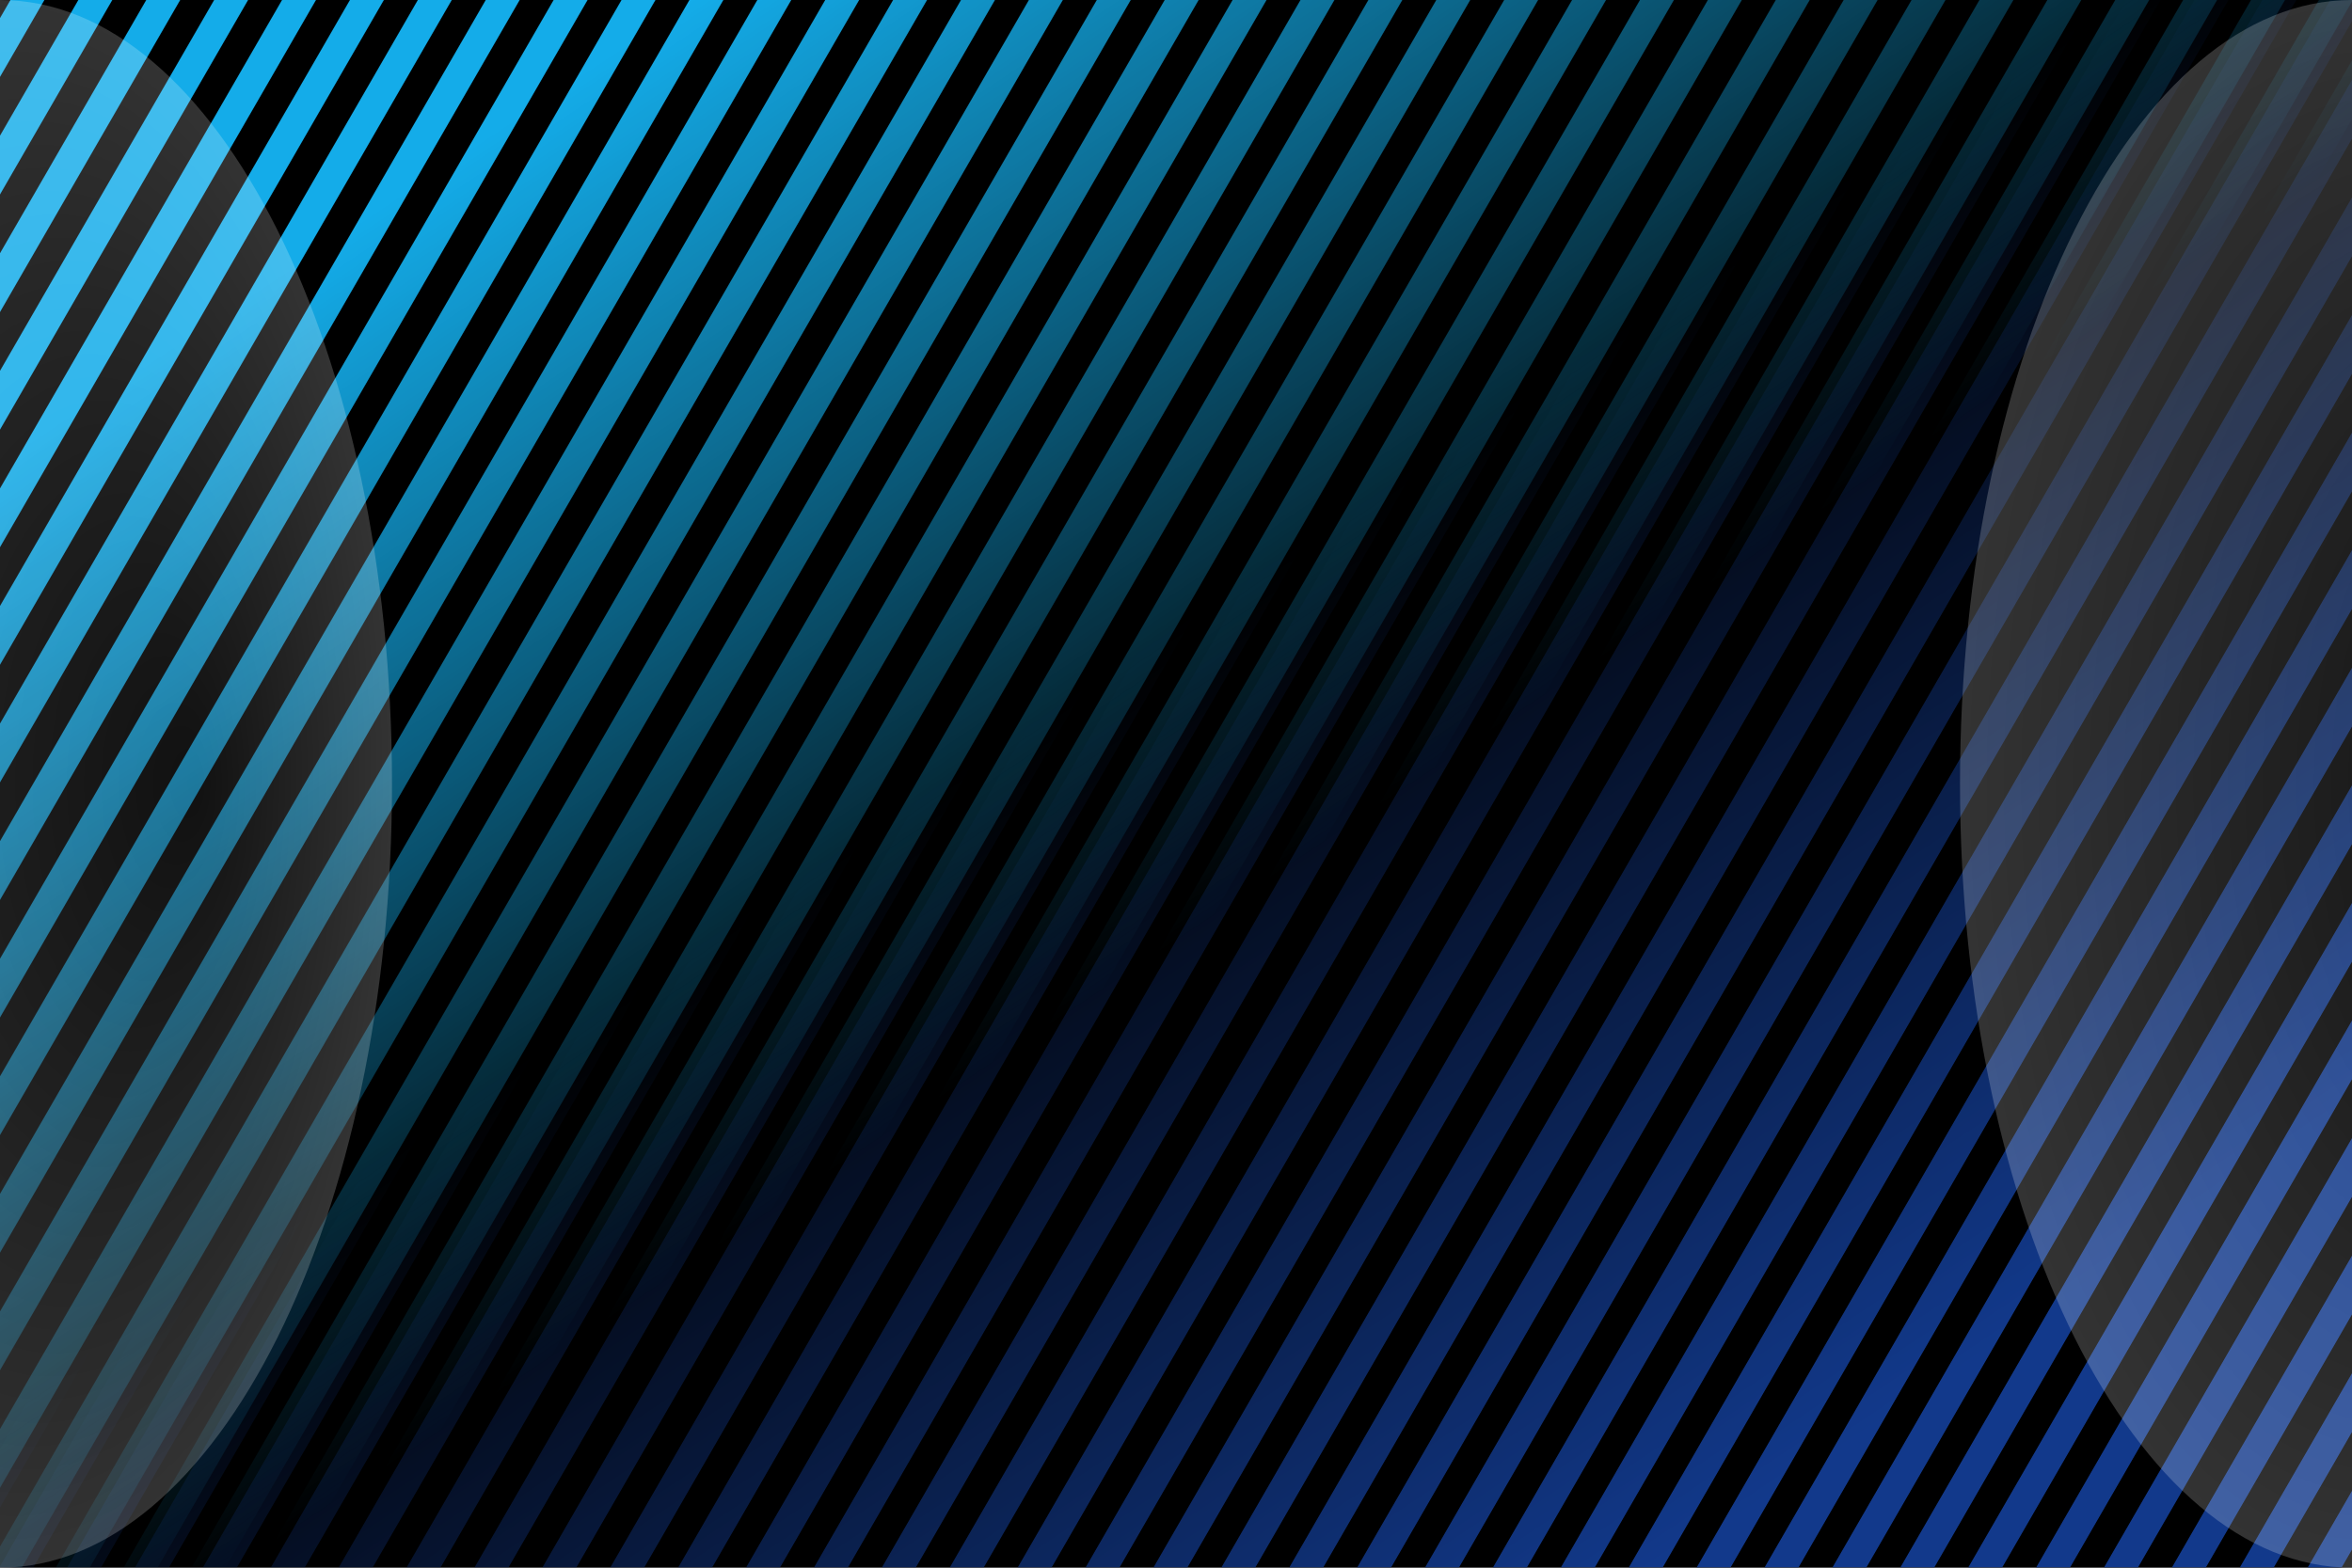
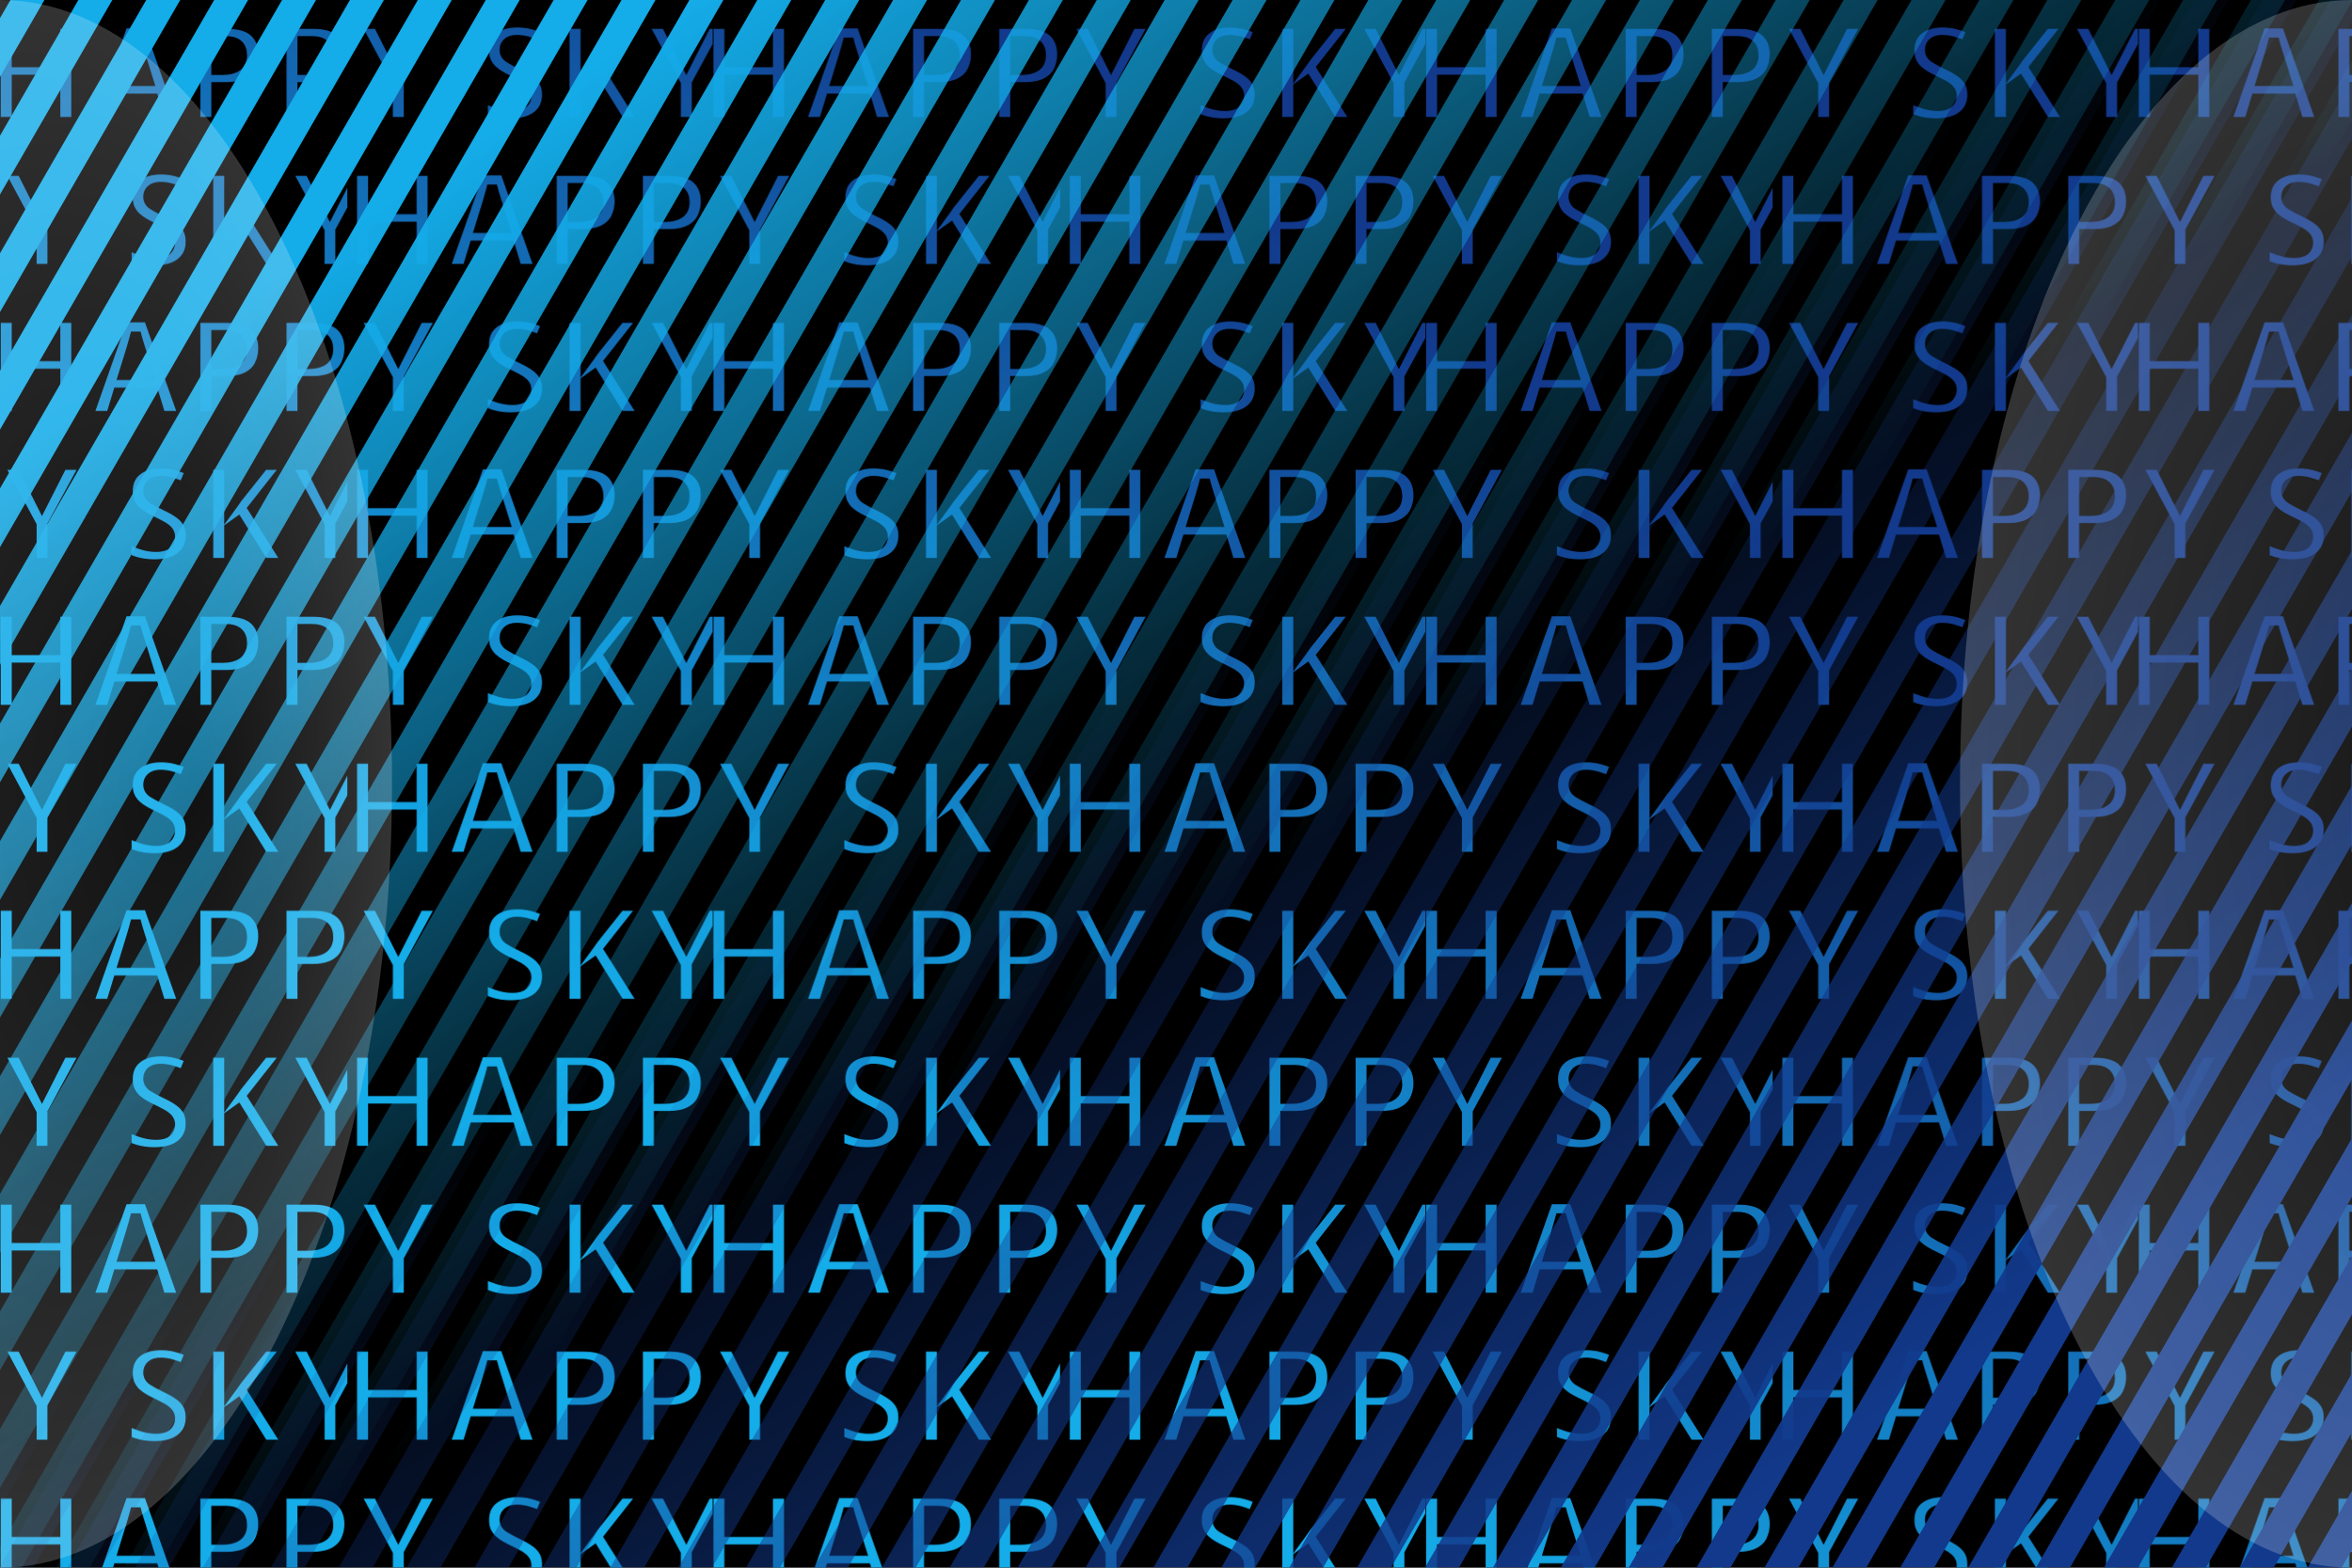
<svg xmlns="http://www.w3.org/2000/svg" version="1.1" width="480" height="320">
  <defs>
    <radialGradient id="sheen" cx="0.5" cy="0.5" r="0.5" fx="0.75" fy="0.5">
      <stop offset="0%" stop-color="rgb(85,85,85)" />
      <stop offset="100%" stop-color="rgb(255,255,255)" />
    </radialGradient>
    <linearGradient id="hide" x1="0.3" x2="0.7" y1="0.6" y2="1.0">
      <stop offset="0%" stop-color="black" />
      <stop offset="100%" stop-color="white" />
    </linearGradient>
+     <linearGradient id="accent" x1="0.3" x2="0.7" y1="0.7" y2="0.3">
+       <stop offset="0%" stop-color="#14ace9" />
+       <stop offset="100%" stop-color="#12398b" />
+     </linearGradient>
    <mask id="gradientMask">
      <rect width="480" height="320" style="fill:url(#hide)" />
    </mask>
    <mask id="stripeMask">
      <rect width="480" height="320" style="fill:url(#strote)" />
+     </mask>
+     <mask id="folderNameMask">
+       <rect width="480" height="320" style="fill:url(#folderName)" />
    </mask>
  </defs>
  <pattern id="stripes" width="12" height="12" patternUnits="userSpaceOnUse">
    <rect width="12" height="12" x="0" style="fill:rgb(255,255,255)" />
    <rect width=" 6" height="12" x="6" style="fill:rgb(0,0,0)" />
  </pattern>
  <pattern id="strote" width="480" height="480" patternUnits="userSpaceOnUse">
    <g transform="translate(240 240)">
      <g transform="rotate(30)">
        <rect width="960" height="960" x="-480" y="-480" style="fill:url(#stripes)" />
      </g>
    </g>
  </pattern>
+   <pattern id="folderName" width="145.441" height="60" patternUnits="userSpaceOnUse">
+     <text x="72.721" y="15" style="fill:white;font:bold 28px Evogria,sans-serif;dominant-baseline:middle;text-anchor:middle;stroke:#000000;stroke-width:2px">HAPPY SKY</text>
+     <text x="0" y="45" style="fill:white;font:bold 28px Evogria,sans-serif;dominant-baseline:middle;text-anchor:middle;stroke:#000000;stroke-width:2px">HAPPY SKY</text>
+     <text x="145.441" y="45" style="fill:white;font:bold 28px Evogria,sans-serif;dominant-baseline:middle;text-anchor:middle;stroke:#000000;stroke-width:2px">HAPPY SKY</text>
+   </pattern>
  <rect width="480" height="320" style="fill:#000000" />
+   <g mask="url(#folderNameMask)">
+     <rect width="480" height="320" style="fill:url(#accent)" />
+   </g>
  <g mask="url(#gradientMask)">
    <rect width="480" height="320" style="fill:#12398b" mask="url(#stripeMask)" />
  </g>
  <g transform="translate(480, 320)">
    <g transform="rotate(180)" mask="url(#gradientMask)">
      <rect width="480" height="320" style="fill:#14ace9" mask="url(#stripeMask)" />
    </g>
  </g>
  <ellipse cx="0" cy="160" rx="80" ry="160" style="fill:url(#sheen);fill-opacity:0.2;mix-blend-mode:screen;" />
  <ellipse cx="480" cy="160" rx="80" ry="160" style="fill:url(#sheen);fill-opacity:0.2;mix-blend-mode:screen;" />
</svg>
